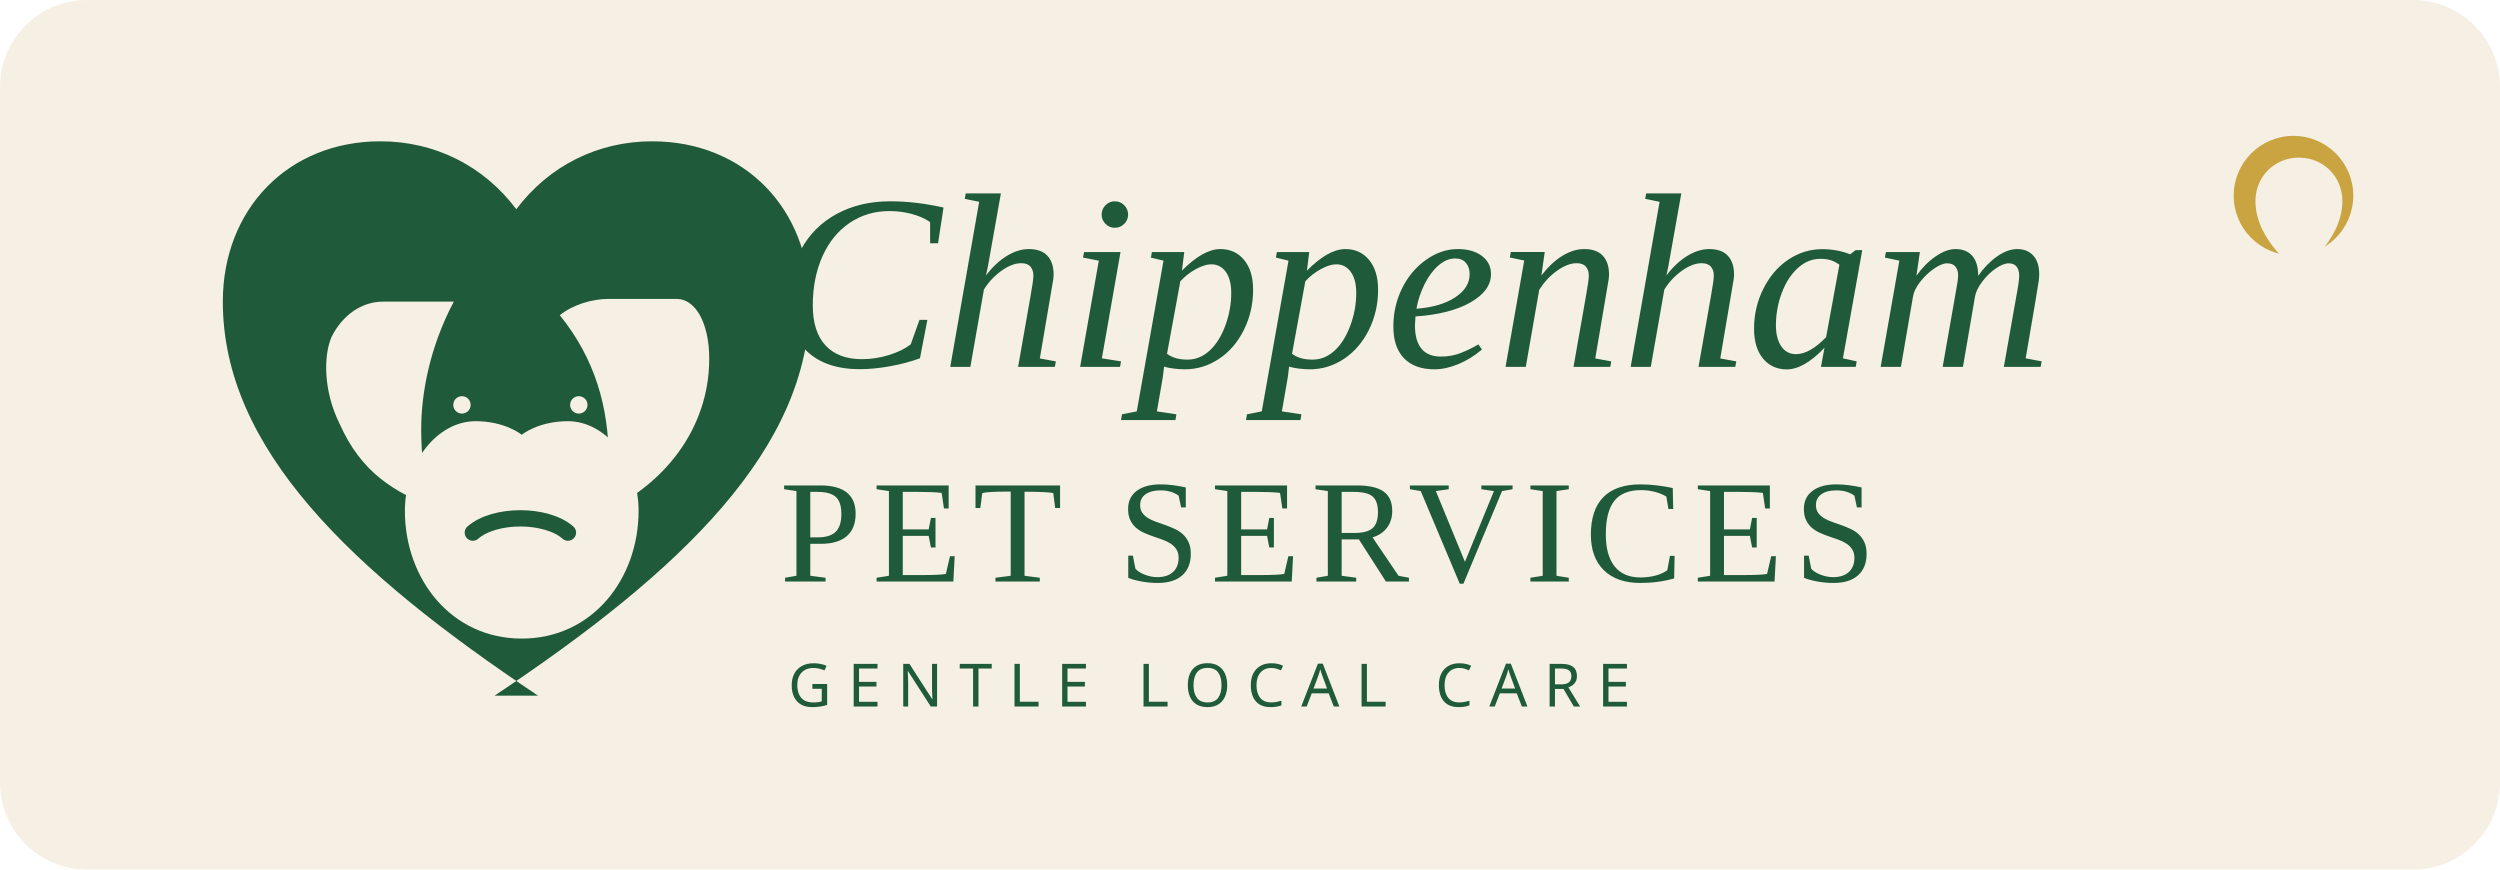
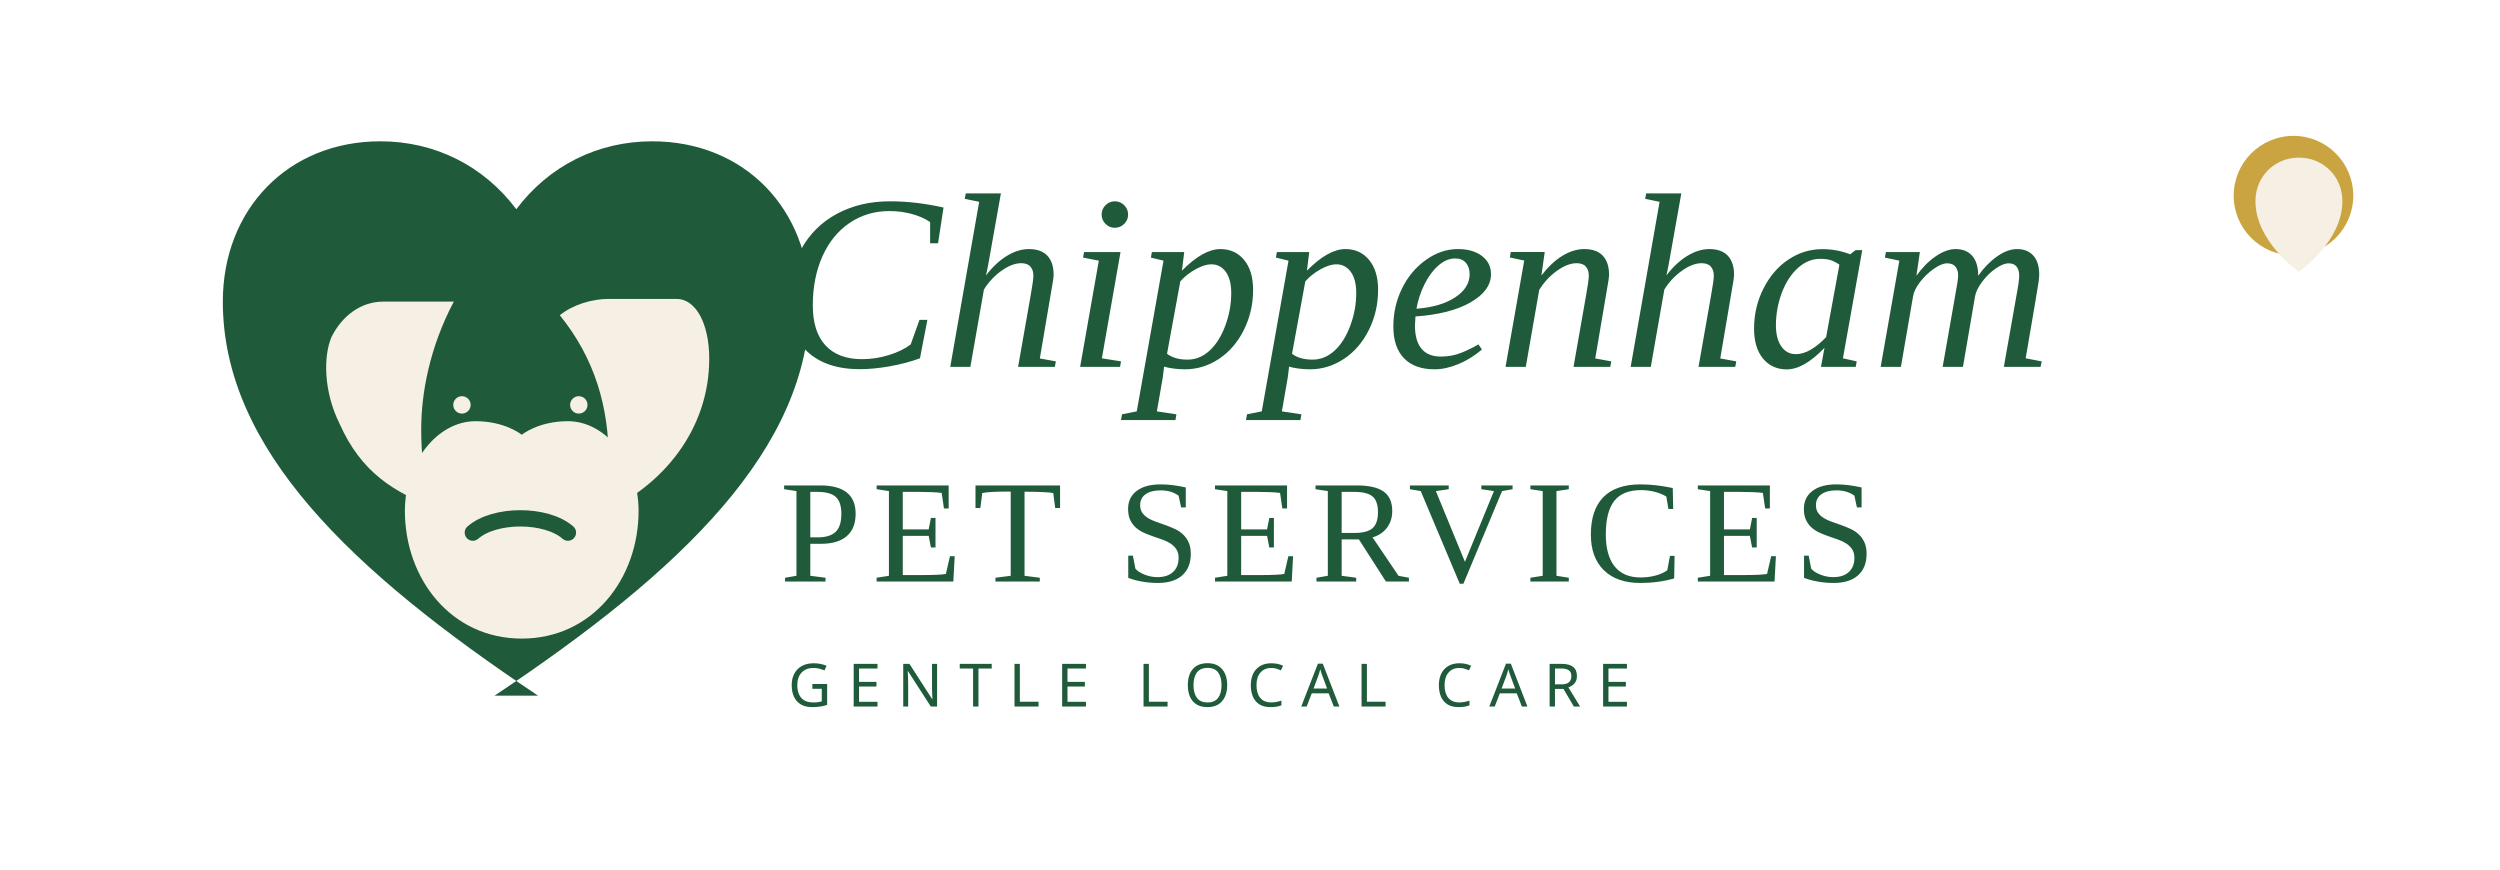
<svg xmlns="http://www.w3.org/2000/svg" viewBox="0 0 920 320" role="img" aria-label="Chippenham Pet Services logo">
-   <rect width="920" height="320" rx="32" fill="#f6efe4" />
  <g transform="translate(30 20)">
    <path d="M168 236C99 190 52 145 52 91c0-34 24-59 58-59 20 0 38 9 50 25 12-16 30-25 50-25 34 0 58 25 58 59 0 54-47 99-116 145Z" fill="#1f5b3a" />
    <path d="M111 91c-8 0-15 5-19 13-3 7-3 20 3 32 8 18 20 25 35 31-4-10-5-19-5-29 0-13 3-30 12-47-8 0-17 0-26 0Z" fill="#f6efe4" />
    <path d="M194 90c-6 0-13 2-18 6 13 16 18 34 18 53 0 7-1 13-3 20 23-10 40-31 40-57 0-13-5-22-12-22-9 0-16 0-25 0Z" fill="#f6efe4" />
    <path d="M145 135c-14 0-26 15-26 33 0 25 17 47 43 47s43-22 43-47c0-18-12-33-26-33-11 0-17 5-17 5s-6-5-17-5Z" fill="#f6efe4" />
    <circle cx="140" cy="129" r="3.2" fill="#f6efe4" />
    <circle cx="183" cy="129" r="3.2" fill="#f6efe4" />
    <path d="M144 176c8-7 27-7 35 0" fill="none" stroke="#1f5b3a" stroke-width="6" stroke-linecap="round" />
  </g>
  <g fill="#1f5b3a">
    <text x="285" y="135" font-size="92" font-family="Georgia, Times New Roman, serif" font-style="italic">Chippenham</text>
    <text x="287" y="214" font-size="54" font-family="Georgia, Times New Roman, serif" letter-spacing="4">PET SERVICES</text>
    <text x="290" y="260" font-size="22" font-family="Trebuchet MS, Segoe UI, sans-serif" letter-spacing="6">GENTLE LOCAL CARE</text>
  </g>
  <circle cx="844" cy="72" r="22" fill="#c9a441" />
  <path d="M846 58c-9 0-16 7-16 16 0 15 16 26 16 26s16-11 16-26c0-9-7-16-16-16Z" fill="#f6efe4" />
</svg>
